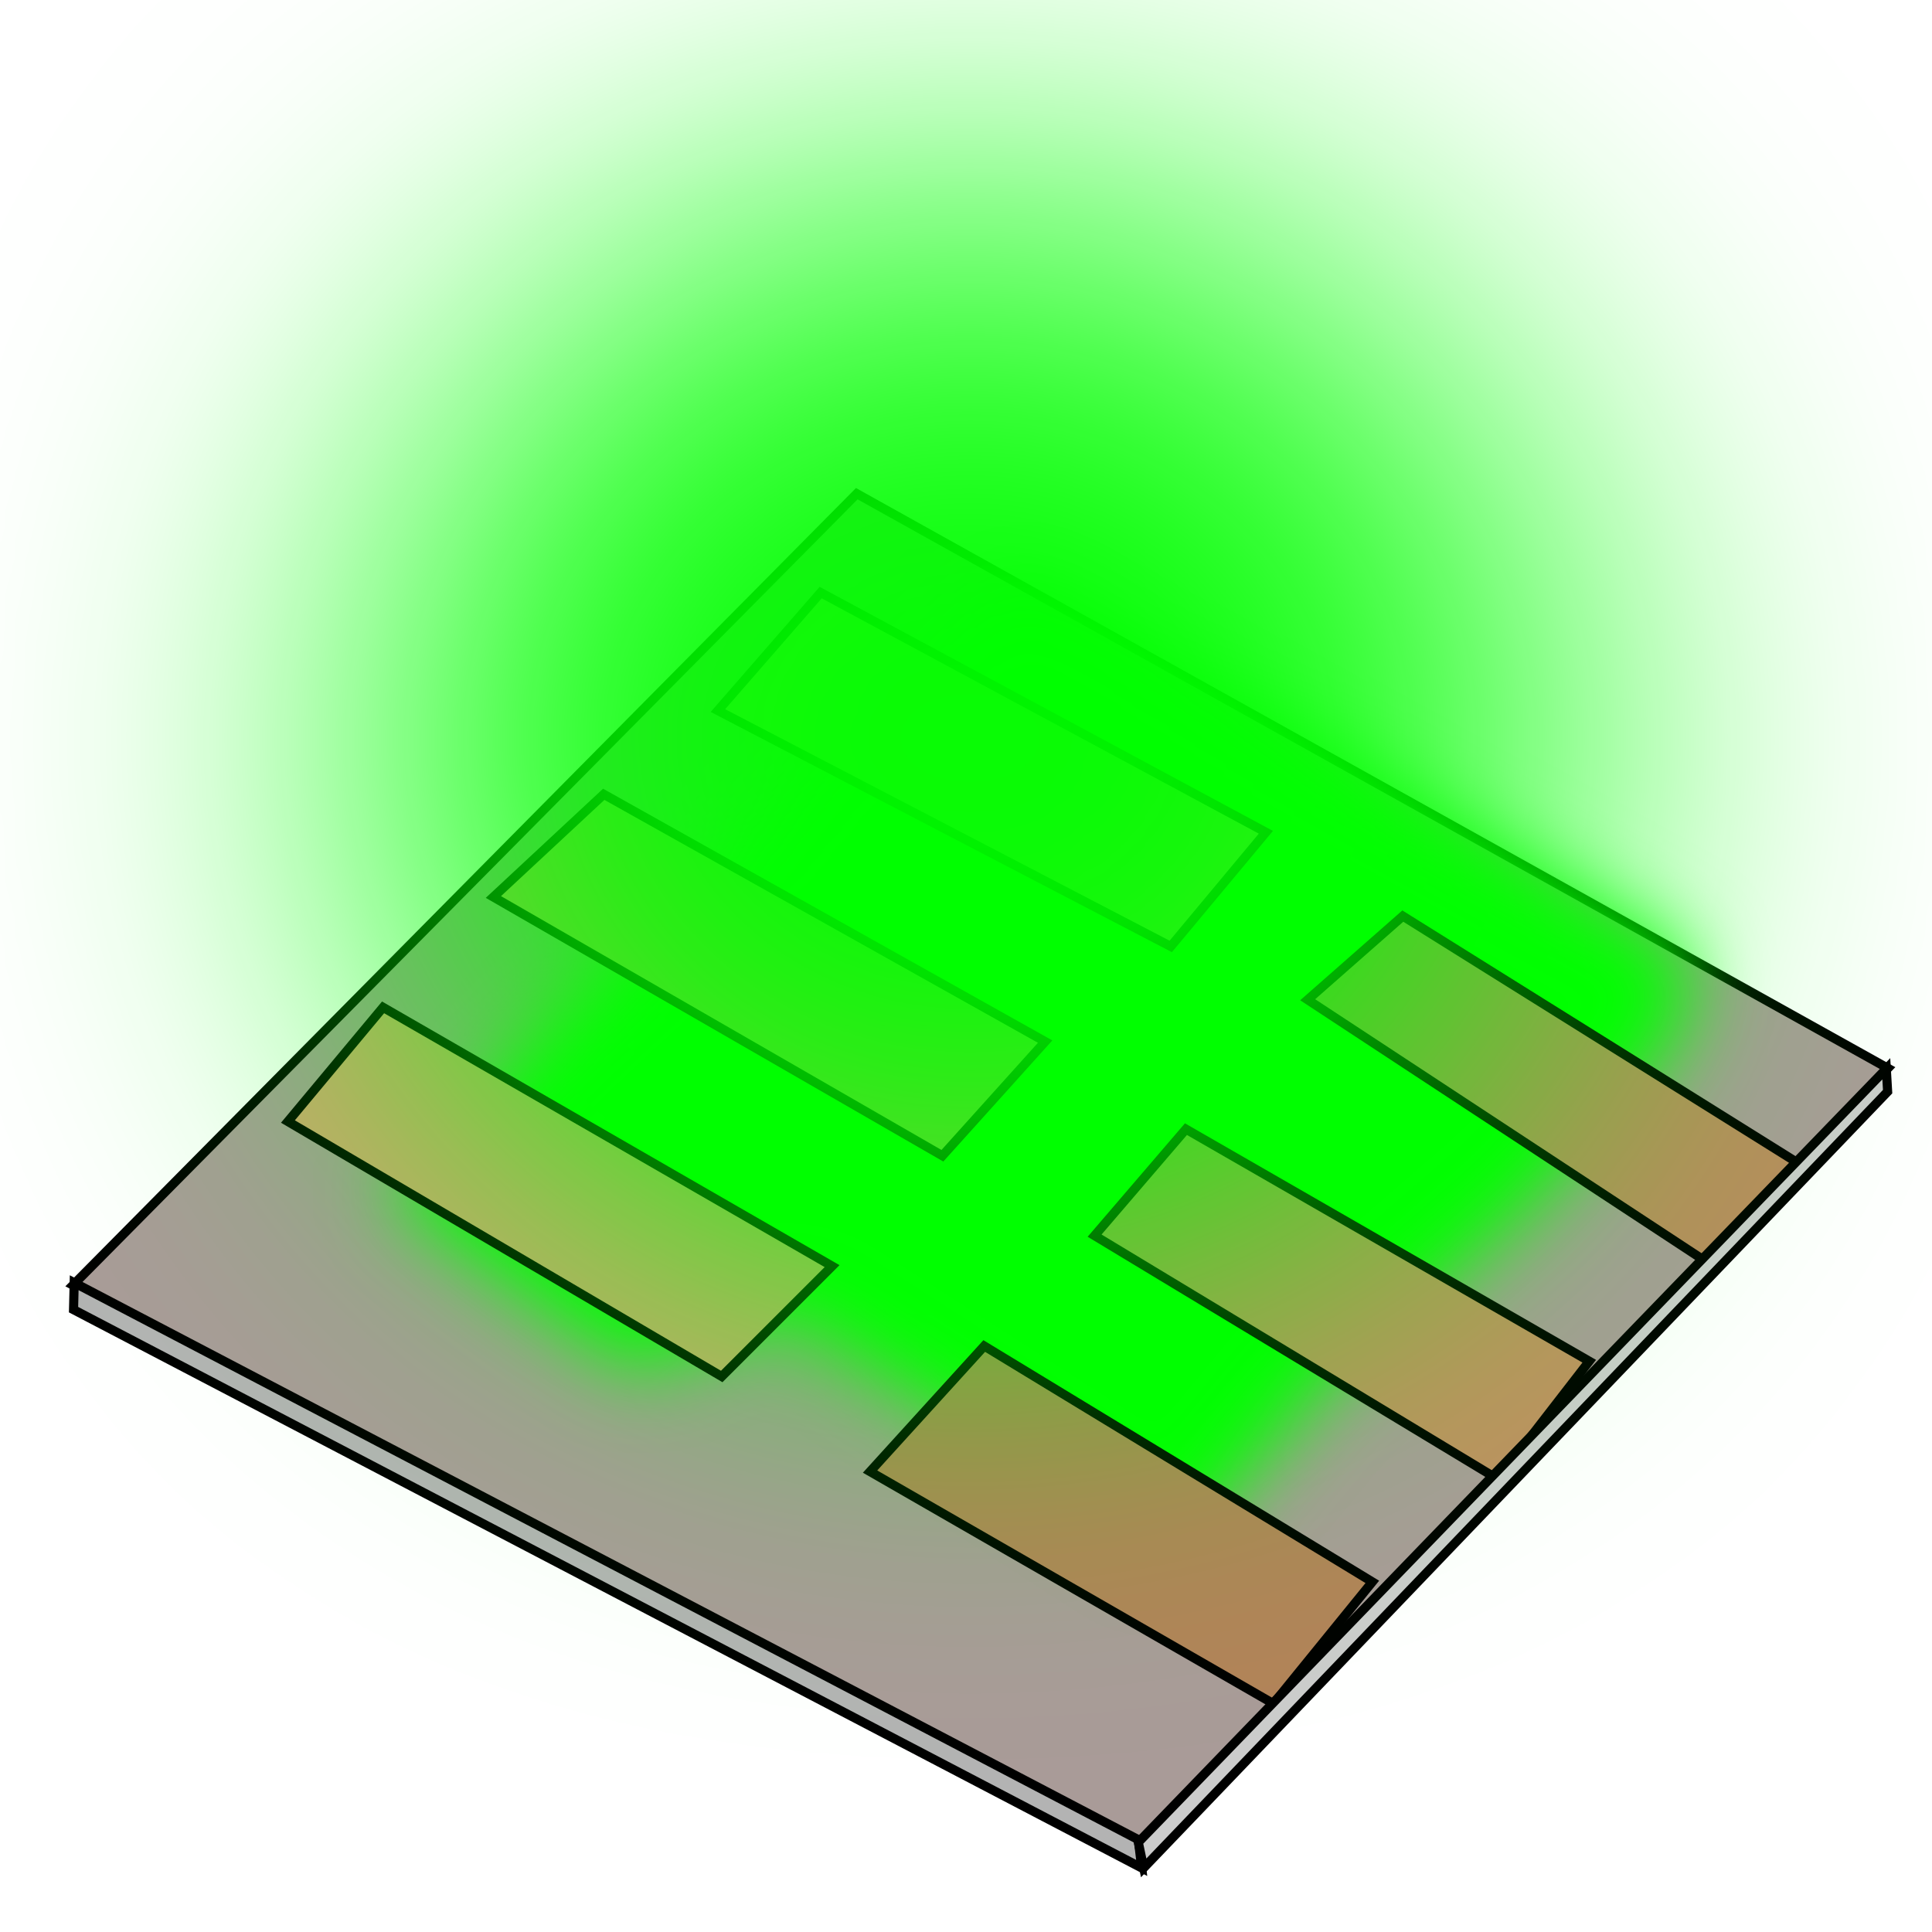
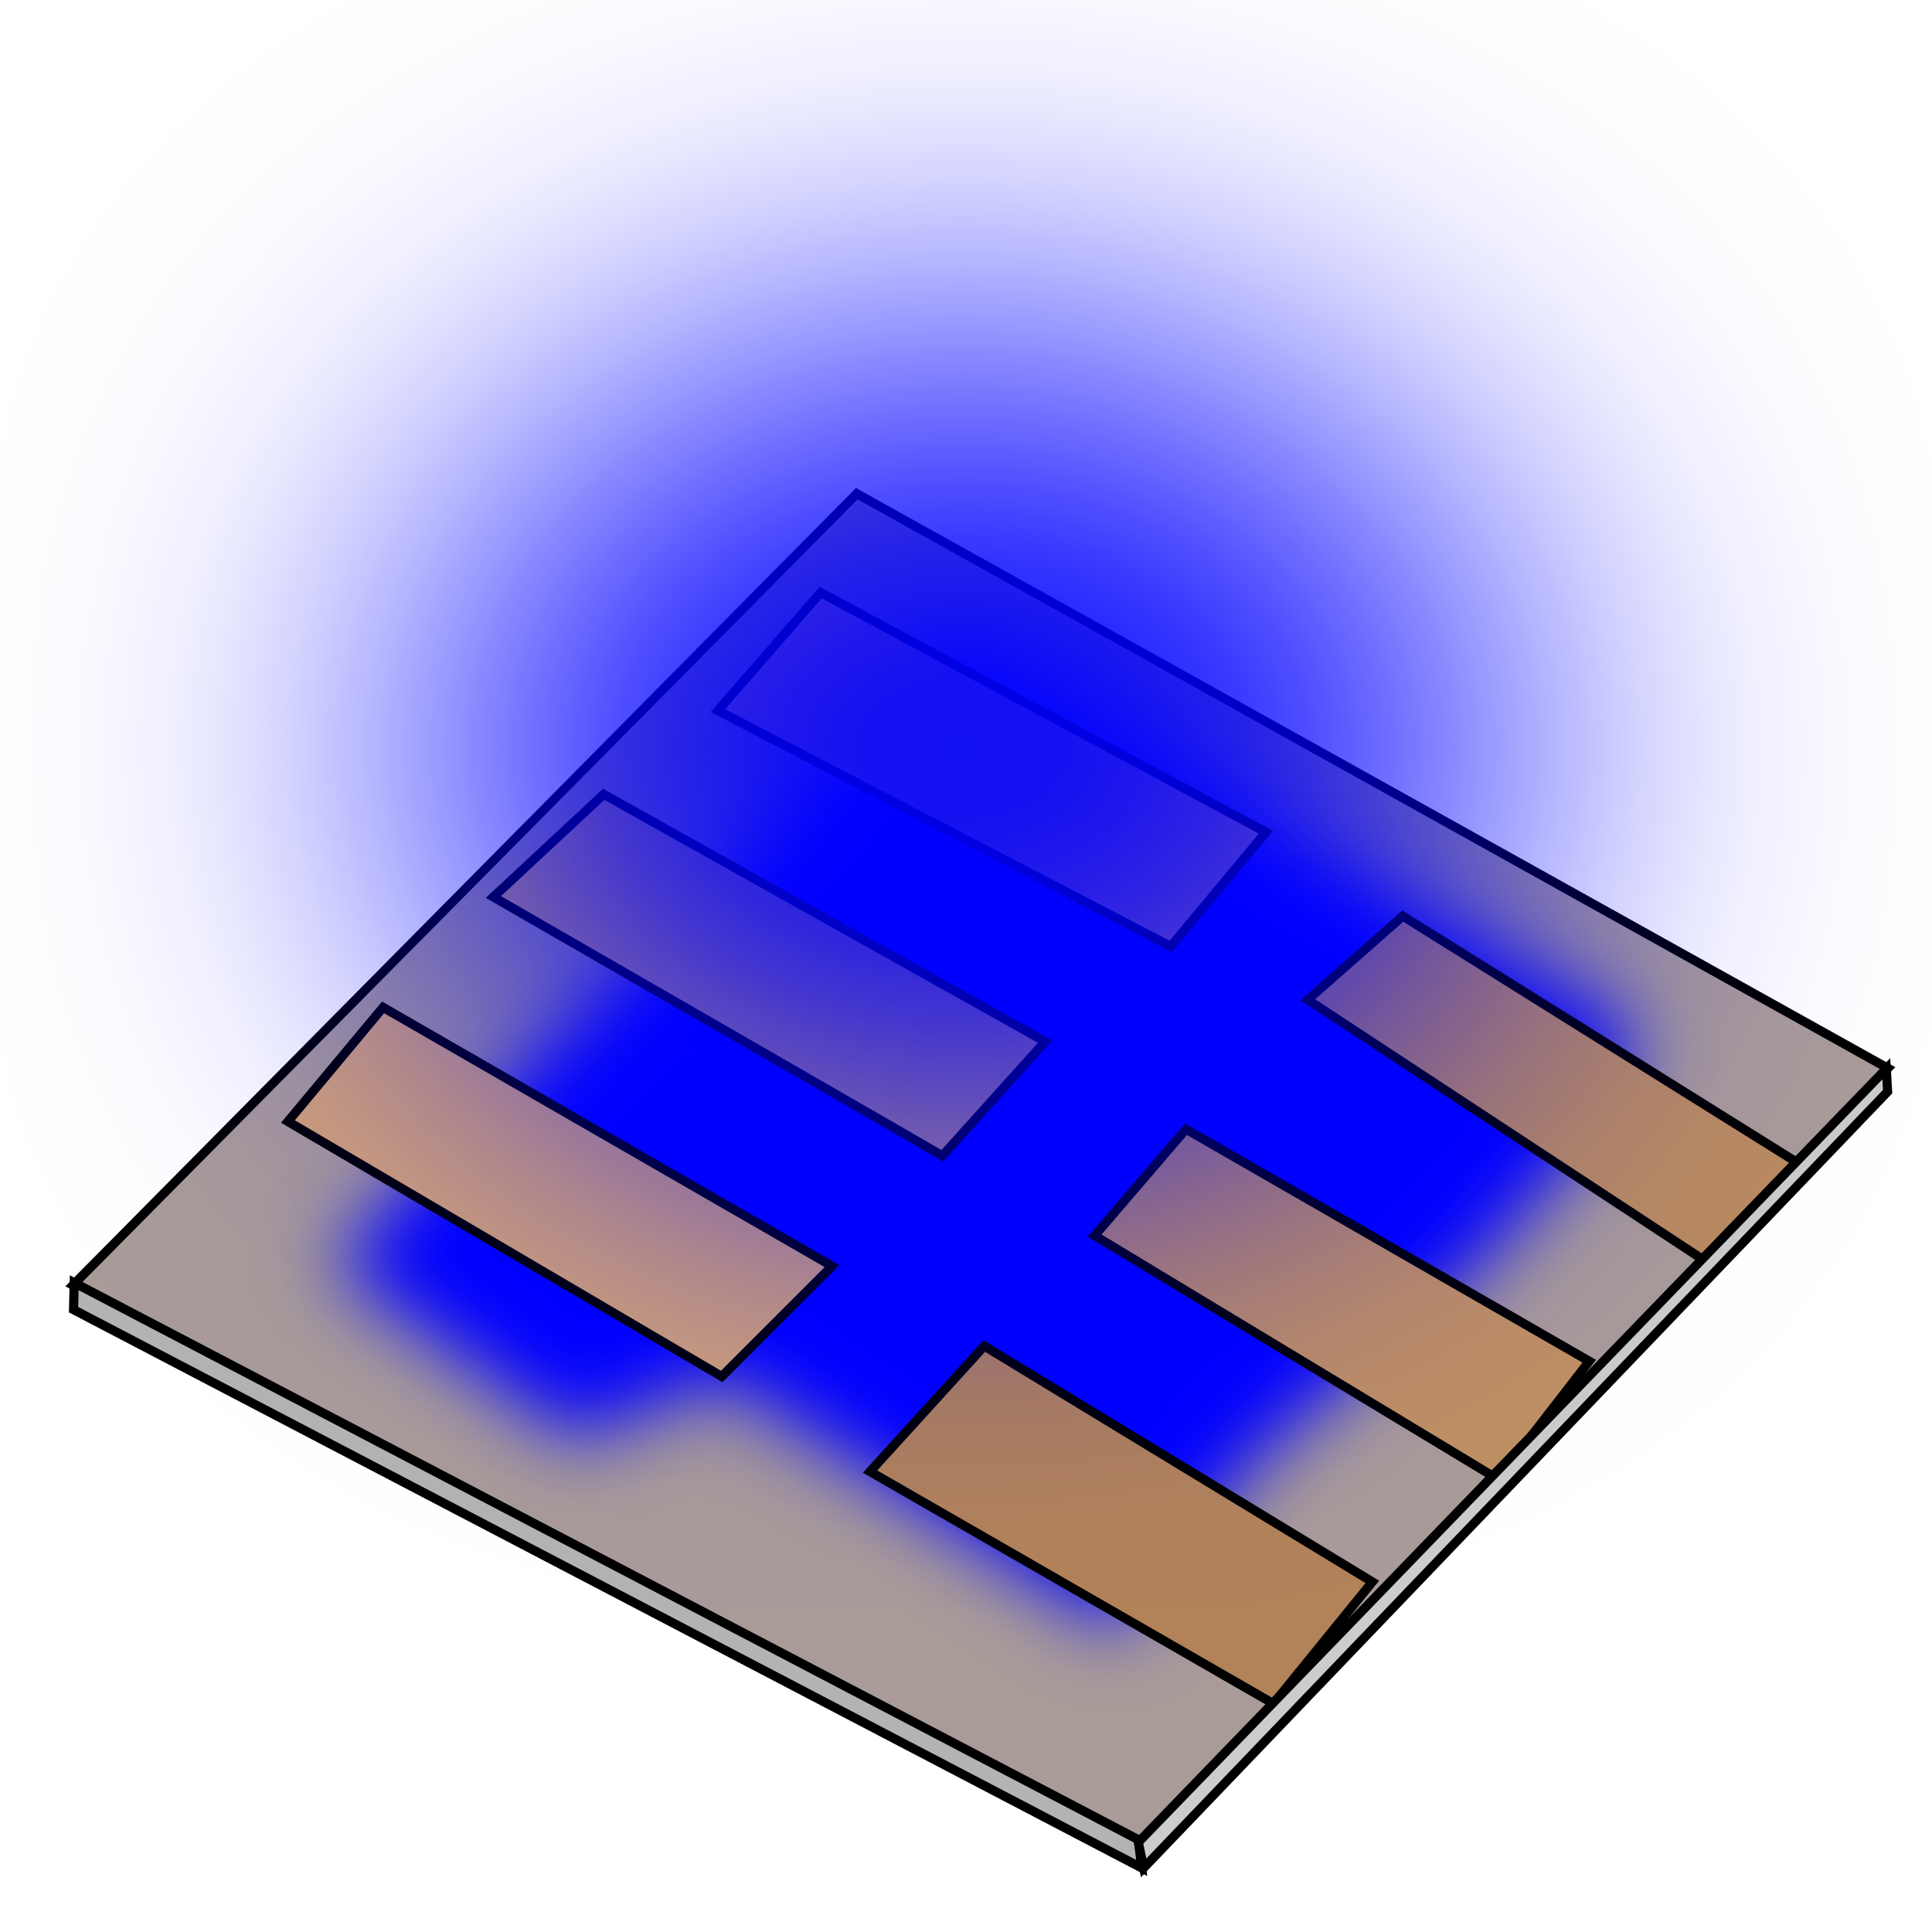
<svg xmlns="http://www.w3.org/2000/svg" width="32" height="32" id="svg2" version="1.1">
  <defs id="defs4">
    <filter style="color-interpolation-filters:sRGB" id="filter5833" x="-0.571" width="2.142" y="-0.665" height="2.33">
      <feGaussianBlur stdDeviation="5.281" id="feGaussianBlur5835" />
    </filter>
    <filter style="color-interpolation-filters:sRGB" id="filter6181" x="-0.072" width="1.143" y="-0.095" height="1.19">
      <feGaussianBlur stdDeviation="4.242" id="feGaussianBlur6183" />
    </filter>
  </defs>
  <g id="layer1" transform="translate(0,-1020.362)">
    <path style="fill:#a99b98;fill-opacity:1;stroke:#000000;stroke-width:0.151px;stroke-linecap:butt;stroke-linejoin:miter;stroke-opacity:1" d="m 1.208,1041.648 12.983,-13.109 17.079,9.517 -12.416,12.857 z" id="path2996" />
-     <path style="fill:#00ff00;fill-opacity:1;stroke:#000000;stroke-width:0;stroke-linecap:butt;stroke-linejoin:miter;stroke-miterlimit:4;stroke-dasharray:none;stroke-opacity:1;filter:url(#filter6181)" d="m 359.358,467.885 -27.098,27.306 -24.388,22.72 -16.676,17.092 26.681,19.385 16.05,-7.087 43.148,27.723 15.842,-19.177 23.346,-20.219 16.05,-18.343 1.251,-8.546 z" id="path3012" transform="matrix(0.1511747,0,0,0.1511747,-37.51917,959.2561)" />
+     <path style="fill:#0000ff;fill-opacity:1;stroke:#000000;stroke-width:0;stroke-linecap:butt;stroke-linejoin:miter;stroke-miterlimit:4;stroke-dasharray:none;stroke-opacity:1;filter:url(#filter6181)" d="m 359.358,467.885 -27.098,27.306 -24.388,22.72 -16.676,17.092 26.681,19.385 16.05,-7.087 43.148,27.723 15.842,-19.177 23.346,-20.219 16.05,-18.343 1.251,-8.546 z" id="path3012" transform="matrix(0.1511747,0,0,0.1511747,-38.52754,960.422)" />
    <path style="fill:#d4a474;fill-opacity:1;stroke:#000000;stroke-width:0.151px;stroke-linecap:butt;stroke-linejoin:miter;stroke-opacity:1" d="m 4.769,1038.938 7.185,4.223 1.828,-1.828 -7.437,-4.286 z" id="path2998" />
    <path style="fill:#cfa56c;fill-opacity:1;stroke:#000000;stroke-width:0.151px;stroke-linecap:butt;stroke-linejoin:miter;stroke-opacity:1" d="m 8.172,1035.219 7.437,4.286 1.702,-1.891 -7.311,-4.096 z" id="path3000" />
    <path style="fill:#dea977;fill-opacity:1;stroke:#000000;stroke-width:0.151px;stroke-linecap:butt;stroke-linejoin:miter;stroke-opacity:1" d="m 11.891,1032.131 7.5,3.907 1.576,-1.891 -7.374,-3.97 z" id="path3002" />
    <path style="fill:#ba8b5f;fill-opacity:1;stroke:#000000;stroke-width:0.151px;stroke-linecap:butt;stroke-linejoin:miter;stroke-opacity:1" d="m 21.659,1036.921 6.617,4.349 1.513,-1.639 -6.554,-4.096 z" id="path3004" />
    <path style="fill:#c09062;fill-opacity:1;stroke:#000000;stroke-width:0.151px;stroke-linecap:butt;stroke-linejoin:miter;stroke-opacity:1" d="m 19.643,1039.064 6.68,3.844 -1.513,1.954 -6.68,-4.034 z" id="path3006" />
    <path style="fill:#b28359;fill-opacity:1;stroke:#000000;stroke-width:0.151px;stroke-linecap:butt;stroke-linejoin:miter;stroke-opacity:1" d="m 16.302,1042.656 6.428,3.907 -1.639,2.017 -6.68,-3.844 z" id="path3008" />
    <path style="fill:#b3b3b3;fill-opacity:1;stroke:#000000;stroke-width:0.151px;stroke-linecap:butt;stroke-linejoin:miter;stroke-opacity:1" d="m 1.229,1041.608 -0.011,0.446 17.692,9.247 -0.056,-0.468 z" id="path3865" />
    <path style="fill:#cccccc;stroke:#000000;stroke-width:0.151px;stroke-linecap:butt;stroke-linejoin:miter;stroke-opacity:1" d="m 18.943,1051.3 12.322,-12.857 -0.022,-0.379 -12.389,12.812 z" id="path3867" />
-     <ellipse style="opacity:0.963;fill:#00ff00;fill-opacity:1;stroke:#00ff00;stroke-width:2;stroke-linecap:round;stroke-linejoin:miter;stroke-miterlimit:4;stroke-dasharray:none;stroke-dashoffset:0;stroke-opacity:1;filter:url(#filter5833)" id="path5691" cx="17.426" cy="1029.694" rx="11.098" ry="9.533" transform="matrix(0.8276292,0,0,0.8612564,1.647302,145.7563)" />
+     <ellipse style="opacity:0.963;fill:#0000ff;fill-opacity:1;stroke:#0000ff;stroke-width:2;stroke-linecap:round;stroke-linejoin:miter;stroke-miterlimit:4;stroke-dasharray:none;stroke-dashoffset:0;stroke-opacity:1;filter:url(#filter5833)" id="path5691" cx="17.426" cy="1029.694" rx="11.098" ry="9.533" transform="matrix(0.74374,0,0,0.641654,2.999005,372.0198)" />
  </g>
</svg>
